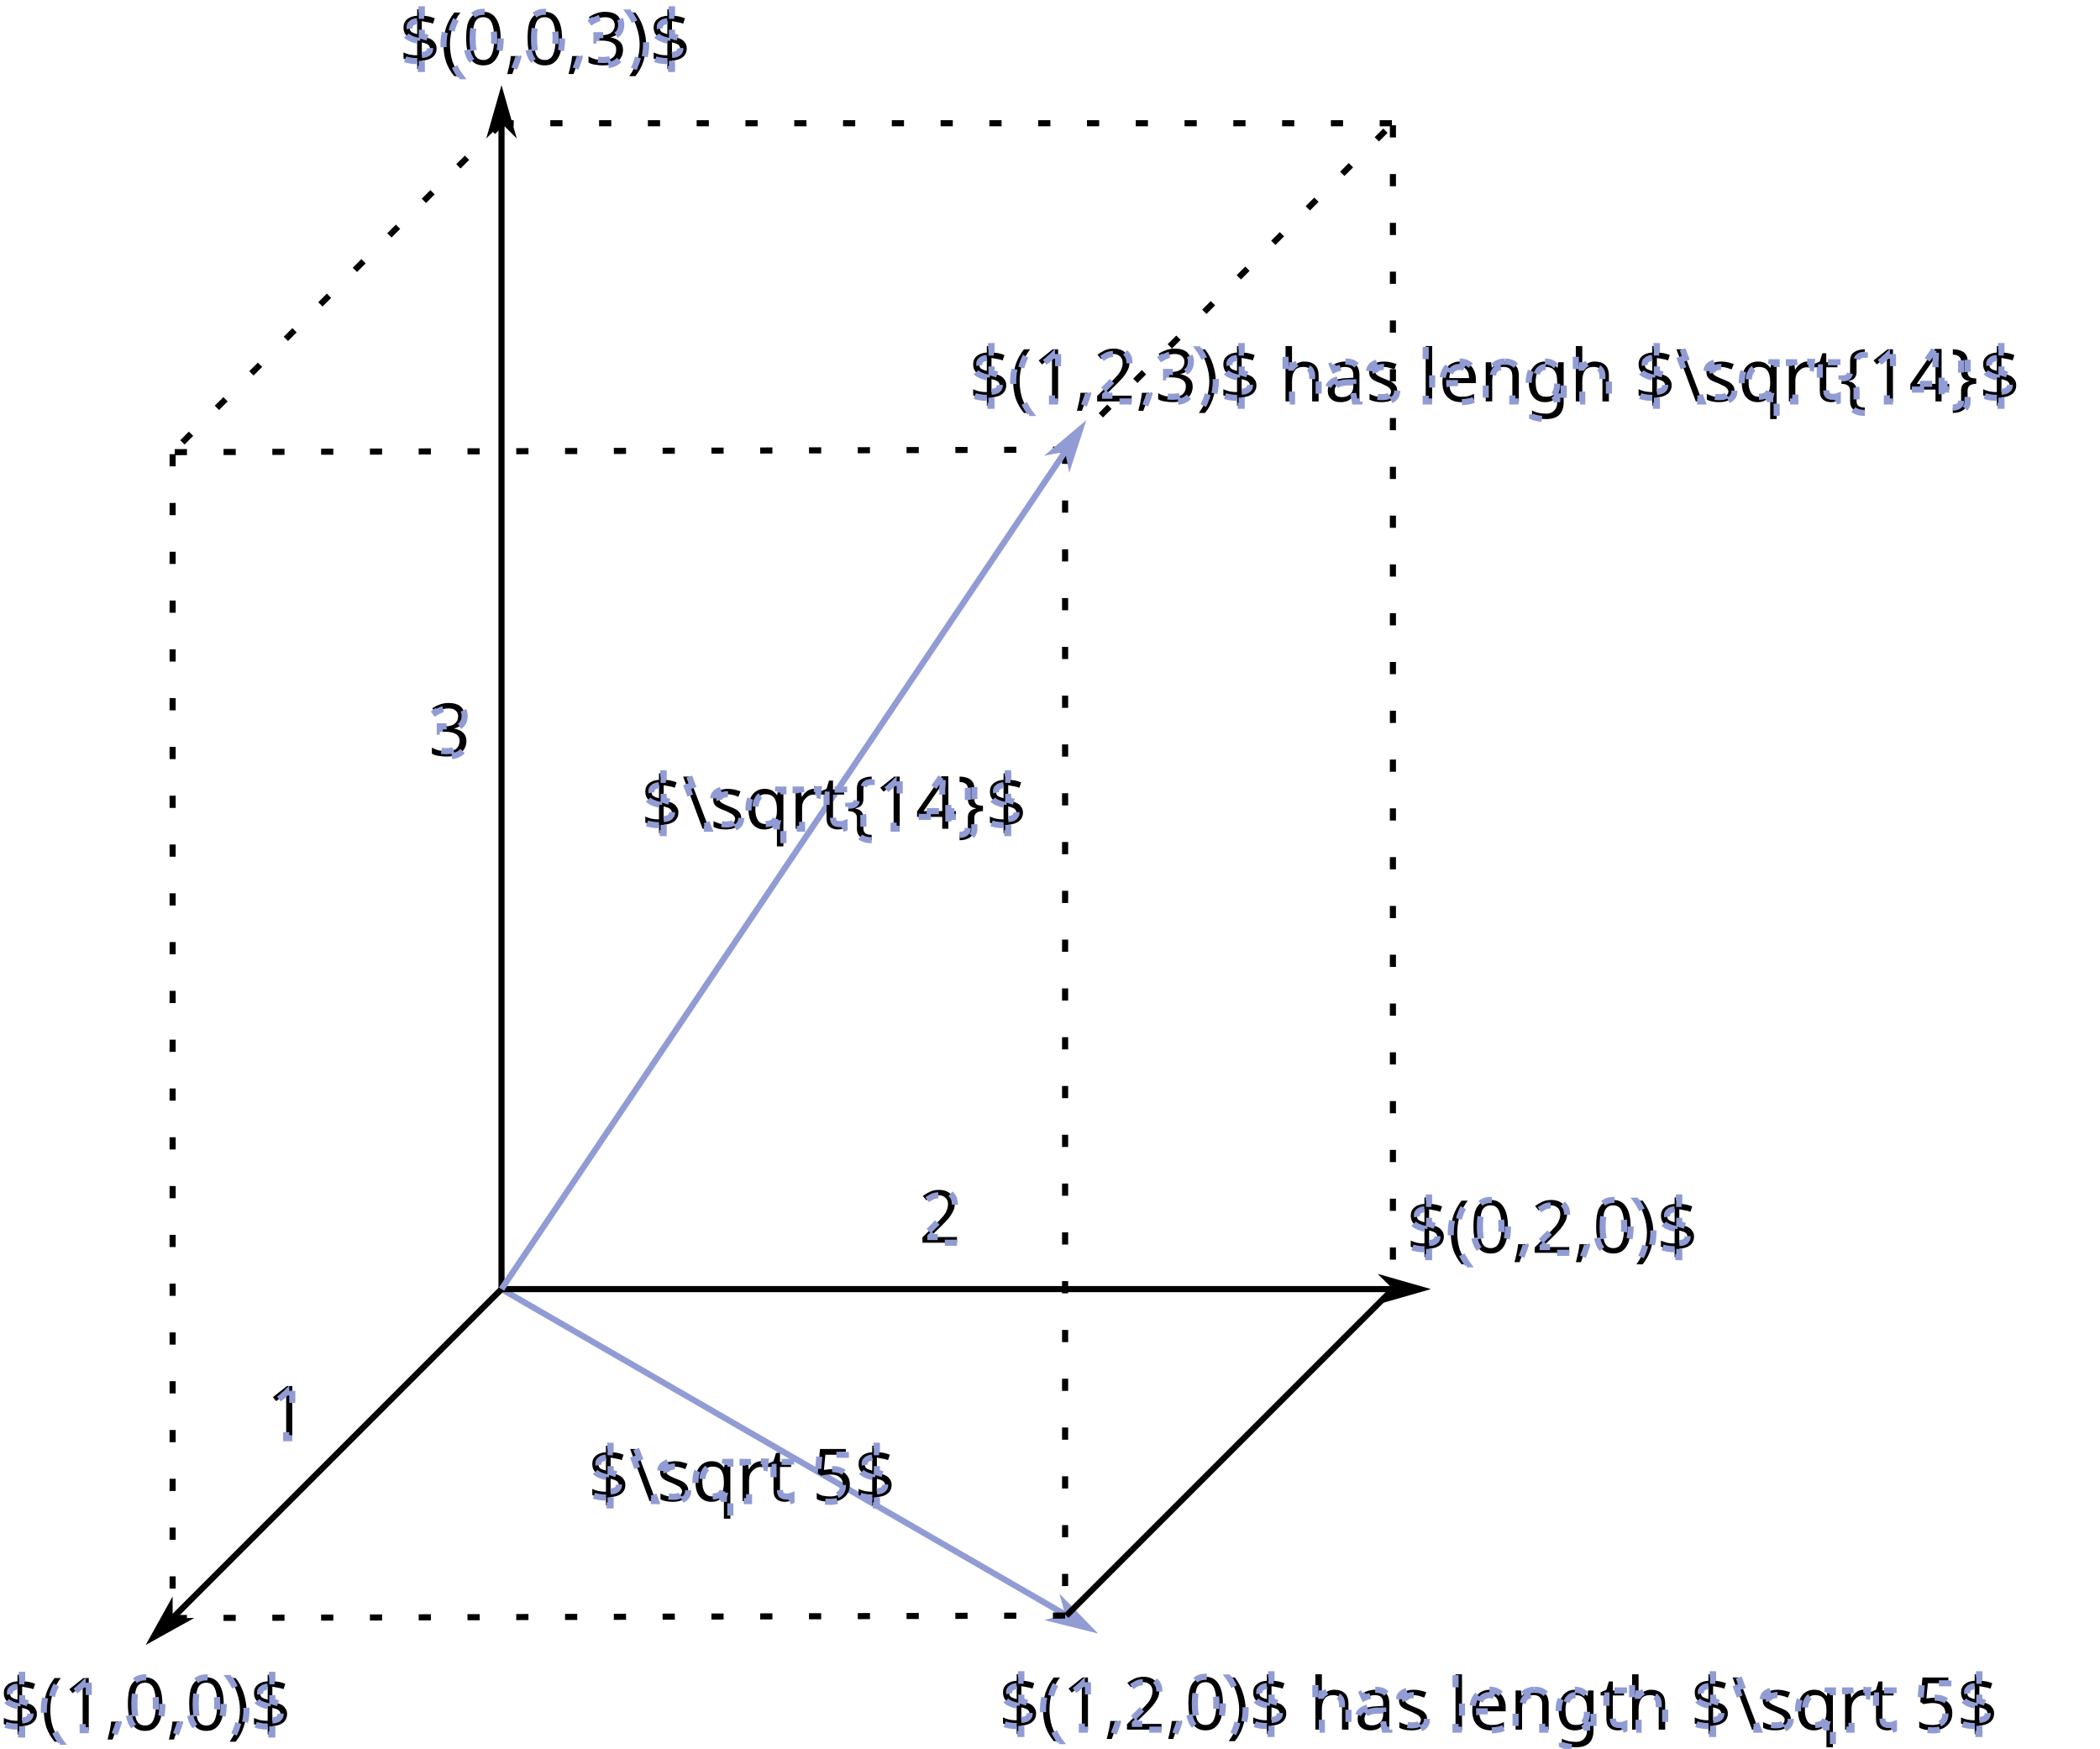
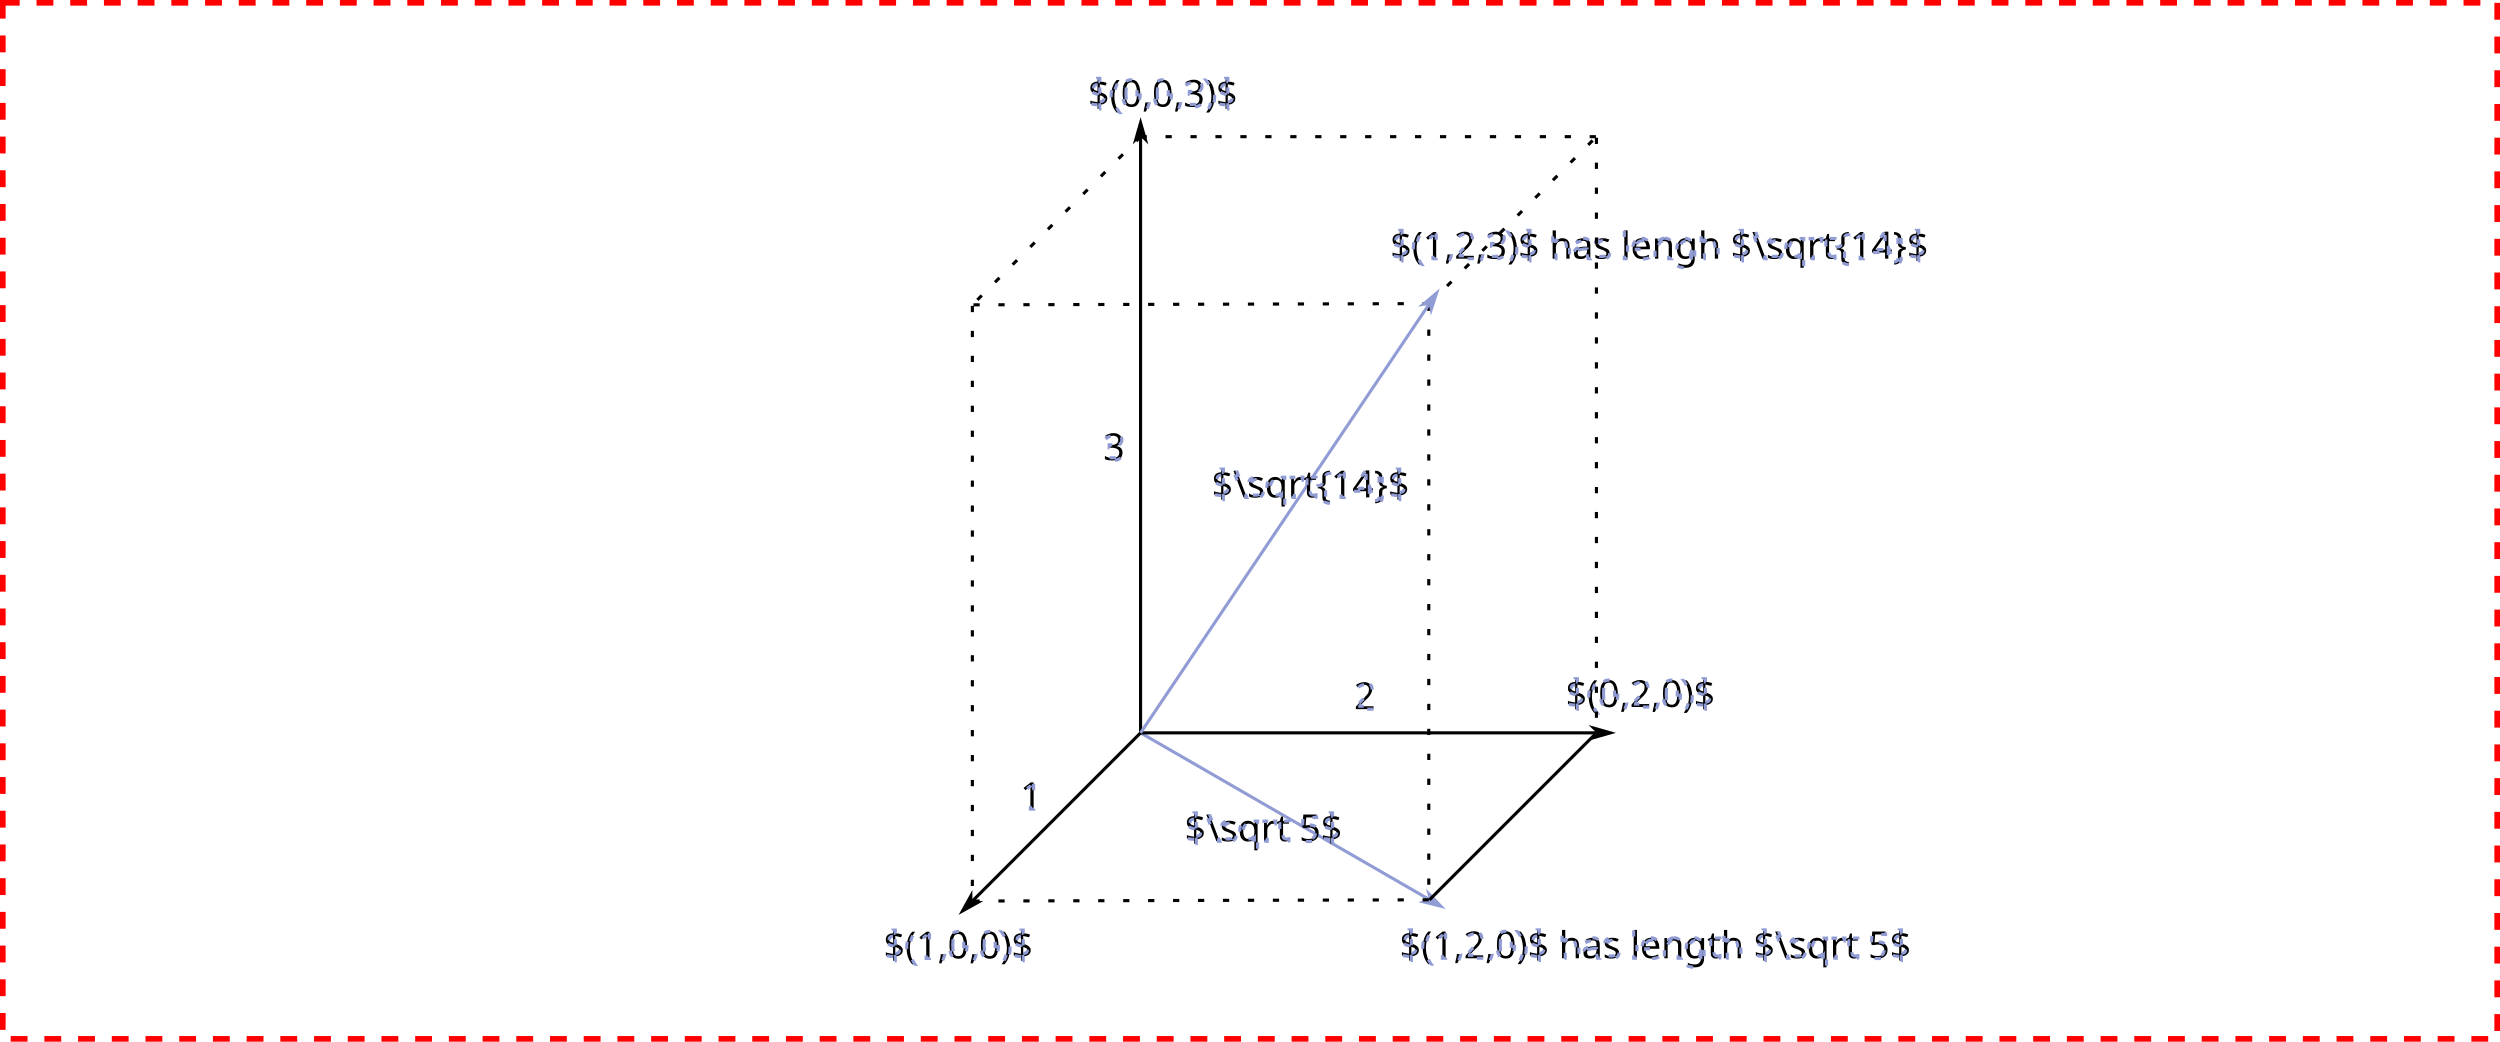
- <svg xmlns="http://www.w3.org/2000/svg" width="91.252mm" height="75.993mm" viewBox="0 0 91.252 75.993" version="1.1" id="svg1">
+ <svg xmlns="http://www.w3.org/2000/svg" width="120mm" height="50mm" viewBox="0 0 120 50" version="1.1" id="svg1">
  <defs id="defs1">
    <marker style="overflow:visible" id="DartArrow" refX="0" refY="0" orient="auto-start-reverse" markerWidth="1" markerHeight="1" viewBox="0 0 1 1" preserveAspectRatio="xMidYMid">
      <path style="fill:context-stroke;fill-rule:evenodd;stroke:none" d="M 0,0 5,-5 -12.5,0 5,5 Z" transform="scale(-0.5)" id="path29" />
    </marker>
  </defs>
-   <g id="layer1" transform="translate(-17.92772,-170.2212)">
-     <path style="fill:#00ffff;stroke:#919cd5;stroke-width:0.265;stroke-dasharray:none;stroke-opacity:1;marker-end:url(#DartArrow)" d="m 39.72,226.233 24.49,14.139" id="path28" />
-     <path style="fill:none;stroke:#000000;stroke-width:0.265;stroke-dasharray:none;stroke-opacity:1;marker-end:url(#DartArrow)" d="M 39.72,226.233 V 175.576" id="path1" />
-     <path style="fill:none;stroke:#000000;stroke-width:0.265;stroke-dasharray:none;stroke-opacity:1;marker-end:url(#DartArrow)" d="M 39.72,226.233 25.429,240.525" id="path2" />
-     <path style="fill:none;stroke:#000000;stroke-width:0.265;stroke-dasharray:none;stroke-opacity:1;marker-end:url(#DartArrow)" d="M 39.72,226.233 H 78.454" id="path4" />
-     <path style="fill:none;stroke:#000000;stroke-width:0.265;stroke-dasharray:none;stroke-opacity:1" d="M 64.263,240.425 78.454,226.233" id="path5" />
-     <g id="g26">
-       <path style="fill:none;stroke:#000000;stroke-width:0.265;stroke-dasharray:0.53, 1.59;stroke-dashoffset:0;stroke-opacity:1" d="M 64.211,240.417 25.429,240.525" id="path3" />
-       <path style="fill:none;stroke:#000000;stroke-width:0.265;stroke-dasharray:0.53, 1.59;stroke-dashoffset:0;stroke-opacity:1" d="m 64.21,189.847 v 50.569" id="path19" />
-       <path style="fill:none;stroke:#000000;stroke-width:0.265;stroke-dasharray:0.53, 1.59;stroke-dashoffset:0;stroke-opacity:1" d="m 78.454,175.664 v 50.569" id="path20" />
-       <path style="fill:none;stroke:#000000;stroke-width:0.265;stroke-dasharray:0.53, 1.59;stroke-dashoffset:0;stroke-opacity:1" d="m 25.429,189.955 v 50.569" id="path21" />
-       <path style="fill:none;stroke:#000000;stroke-width:0.265;stroke-dasharray:0.53, 1.59;stroke-dashoffset:0;stroke-opacity:1" d="M 39.72,175.576 25.429,189.867" id="path22" />
-       <path style="fill:none;stroke:#000000;stroke-width:0.265;stroke-dasharray:0.53, 1.59;stroke-dashoffset:0;stroke-opacity:1" d="M 64.211,189.759 25.429,189.867" id="path23" />
-       <path style="fill:none;stroke:#000000;stroke-width:0.265;stroke-dasharray:0.53, 1.59;stroke-dashoffset:0;stroke-opacity:1" d="M 39.72,175.576 H 78.454" id="path24" />
-       <path style="fill:none;stroke:#000000;stroke-width:0.265;stroke-dasharray:0.53, 1.59;stroke-dashoffset:0;stroke-opacity:1" d="M 64.263,189.767 78.454,175.576" id="path25" />
+   <g id="layer1" transform="translate(30.89808,-206.8558)">
+     <text xml:space="preserve" style="font-style:normal;font-variant:normal;font-weight:normal;font-stretch:normal;font-size:1.794px;font-family:'Iosevka Nerd Font';-inkscape-font-specification:'Iosevka Nerd Font';writing-mode:lr-tb;direction:ltr;fill:#000000;fill-opacity:1;stroke:#919cd5;stroke-width:0.15;stroke-dasharray:0.299, 0.898;stroke-dashoffset:0;stroke-opacity:1" x="35.836" y="219.274" id="text30">
+       <tspan id="tspan30" style="stroke-width:0.15" x="35.836" y="219.274">$(1,2,3)$ has lengh $\sqrt{14}$</tspan>
+     </text>
+     <text xml:space="preserve" style="font-style:normal;font-variant:normal;font-weight:normal;font-stretch:normal;font-size:1.794px;font-family:'Iosevka Nerd Font';-inkscape-font-specification:'Iosevka Nerd Font';writing-mode:lr-tb;direction:ltr;fill:#000000;fill-opacity:1;stroke:#919cd5;stroke-width:0.15;stroke-dasharray:0.299, 0.898;stroke-dashoffset:0;stroke-opacity:1" x="44.255" y="240.792" id="text35">
+       <tspan id="tspan35" style="stroke-width:0.15" x="44.255" y="240.792">$(0,2,0)$</tspan>
+     </text>
+     <text xml:space="preserve" style="font-style:normal;font-variant:normal;font-weight:normal;font-stretch:normal;font-size:1.794px;font-family:'Iosevka Nerd Font';-inkscape-font-specification:'Iosevka Nerd Font';writing-mode:lr-tb;direction:ltr;fill:#000000;fill-opacity:1;stroke:#919cd5;stroke-width:0.15;stroke-dasharray:0.299, 0.898;stroke-dashoffset:0;stroke-opacity:1" x="36.284" y="252.853" id="text38">
+       <tspan id="tspan38" style="stroke-width:0.15" x="36.284" y="252.853">$(1,2,0)$ has length $\sqrt 5$</tspan>
+     </text>
+     <g id="g1" transform="translate(-8.478758,-0.1590328)">
+       <path style="fill:#00ffff;stroke:#919cd5;stroke-width:0.15;stroke-dasharray:none;stroke-opacity:1;marker-end:url(#DartArrow)" d="m 32.328,242.192 13.835,7.988" id="path28" />
+       <path style="fill:none;stroke:#000000;stroke-width:0.15;stroke-dasharray:none;stroke-opacity:1;marker-end:url(#DartArrow)" d="M 32.328,242.192 V 213.575" id="path1" />
+       <path style="fill:none;stroke:#000000;stroke-width:0.15;stroke-dasharray:none;stroke-opacity:1;marker-end:url(#DartArrow)" d="m 32.328,242.192 -8.073,8.073" id="path2" />
+       <path style="fill:none;stroke:#000000;stroke-width:0.15;stroke-dasharray:none;stroke-opacity:1;marker-end:url(#DartArrow)" d="M 32.328,242.192 H 54.209" id="path4" />
+       <path style="fill:none;stroke:#000000;stroke-width:0.15;stroke-dasharray:none;stroke-opacity:1" d="m 46.192,250.21 8.017,-8.017" id="path5" />
+       <g id="g26" transform="matrix(0.5649216,0,0,0.5649216,9.888725,114.3883)">
+         <path style="fill:none;stroke:#000000;stroke-width:0.265;stroke-dasharray:0.53, 1.59;stroke-dashoffset:0;stroke-opacity:1" d="M 64.211,240.417 25.429,240.525" id="path3" />
+         <path style="fill:none;stroke:#000000;stroke-width:0.265;stroke-dasharray:0.53, 1.59;stroke-dashoffset:0;stroke-opacity:1" d="m 64.21,189.847 v 50.569" id="path19" />
+         <path style="fill:none;stroke:#000000;stroke-width:0.265;stroke-dasharray:0.53, 1.59;stroke-dashoffset:0;stroke-opacity:1" d="m 78.454,175.664 v 50.569" id="path20" />
+         <path style="fill:none;stroke:#000000;stroke-width:0.265;stroke-dasharray:0.53, 1.59;stroke-dashoffset:0;stroke-opacity:1" d="m 25.429,189.955 v 50.569" id="path21" />
+         <path style="fill:none;stroke:#000000;stroke-width:0.265;stroke-dasharray:0.53, 1.59;stroke-dashoffset:0;stroke-opacity:1" d="M 39.72,175.576 25.429,189.867" id="path22" />
+         <path style="fill:none;stroke:#000000;stroke-width:0.265;stroke-dasharray:0.53, 1.59;stroke-dashoffset:0;stroke-opacity:1" d="M 64.211,189.759 25.429,189.867" id="path23" />
+         <path style="fill:none;stroke:#000000;stroke-width:0.265;stroke-dasharray:0.53, 1.59;stroke-dashoffset:0;stroke-opacity:1" d="M 39.72,175.576 H 78.454" id="path24" />
+         <path style="fill:none;stroke:#000000;stroke-width:0.265;stroke-dasharray:0.53, 1.59;stroke-dashoffset:0;stroke-opacity:1" d="M 64.263,189.767 78.454,175.576" id="path25" />
+       </g>
+       <path style="fill:#00ffff;fill-opacity:1;stroke:#919cd5;stroke-width:0.15;stroke-dasharray:none;stroke-opacity:1;marker-end:url(#DartArrow)" d="m 32.328,242.192 13.835,-20.555" id="path26" />
+       <text xml:space="preserve" style="font-style:normal;font-variant:normal;font-weight:normal;font-stretch:normal;font-size:1.794px;font-family:'Iosevka Nerd Font';-inkscape-font-specification:'Iosevka Nerd Font';writing-mode:lr-tb;direction:ltr;fill:#000000;fill-opacity:1;stroke:#919cd5;stroke-width:0.15;stroke-dasharray:0.299, 0.898;stroke-dashoffset:0;stroke-opacity:1" x="29.807" y="212.137" id="text29">
+         <tspan id="tspan29" style="font-style:normal;font-variant:normal;font-weight:normal;font-stretch:normal;font-family:'Iosevka Nerd Font';-inkscape-font-specification:'Iosevka Nerd Font';fill:#000000;fill-opacity:1;stroke-width:0.15" x="29.807" y="212.137">$(0,0,3)$</tspan>
+       </text>
+       <text xml:space="preserve" style="font-style:normal;font-variant:normal;font-weight:normal;font-stretch:normal;font-size:1.794px;font-family:'Iosevka Nerd Font';-inkscape-font-specification:'Iosevka Nerd Font';writing-mode:lr-tb;direction:ltr;fill:#000000;fill-opacity:1;stroke:#919cd5;stroke-width:0.15;stroke-dasharray:0.299, 0.898;stroke-dashoffset:0;stroke-opacity:1" x="35.742" y="230.892" id="text31">
+         <tspan id="tspan31" style="stroke-width:0.15" x="35.742" y="230.892">$\sqrt{14}$</tspan>
+       </text>
+       <text xml:space="preserve" style="font-style:normal;font-variant:normal;font-weight:normal;font-stretch:normal;font-size:1.794px;font-family:'Iosevka Nerd Font';-inkscape-font-specification:'Iosevka Nerd Font';writing-mode:lr-tb;direction:ltr;fill:#000000;fill-opacity:1;stroke:#919cd5;stroke-width:0.15;stroke-dasharray:0.299, 0.898;stroke-dashoffset:0;stroke-opacity:1" x="30.539" y="229.103" id="text32">
+         <tspan id="tspan32" style="stroke-width:0.15" x="30.539" y="229.103">3</tspan>
+       </text>
+       <text xml:space="preserve" style="font-style:normal;font-variant:normal;font-weight:normal;font-stretch:normal;font-size:1.794px;font-family:'Iosevka Nerd Font';-inkscape-font-specification:'Iosevka Nerd Font';writing-mode:lr-tb;direction:ltr;fill:#000000;fill-opacity:1;stroke:#919cd5;stroke-width:0.15;stroke-dasharray:0.299, 0.898;stroke-dashoffset:0;stroke-opacity:1" x="26.555" y="245.851" id="text33">
+         <tspan id="tspan33" style="stroke-width:0.15" x="26.555" y="245.851">1</tspan>
+       </text>
+       <text xml:space="preserve" style="font-style:normal;font-variant:normal;font-weight:normal;font-stretch:normal;font-size:1.794px;font-family:'Iosevka Nerd Font';-inkscape-font-specification:'Iosevka Nerd Font';writing-mode:lr-tb;direction:ltr;fill:#000000;fill-opacity:1;stroke:#919cd5;stroke-width:0.15;stroke-dasharray:0.299, 0.898;stroke-dashoffset:0;stroke-opacity:1" x="42.571" y="241.054" id="text34">
+         <tspan id="tspan34" style="stroke-width:0.15" x="42.571" y="241.054">2</tspan>
+       </text>
+       <text xml:space="preserve" style="font-style:normal;font-variant:normal;font-weight:normal;font-stretch:normal;font-size:1.794px;font-family:'Iosevka Nerd Font';-inkscape-font-specification:'Iosevka Nerd Font';writing-mode:lr-tb;direction:ltr;fill:#000000;fill-opacity:1;stroke:#919cd5;stroke-width:0.15;stroke-dasharray:0.299, 0.898;stroke-dashoffset:0;stroke-opacity:1" x="19.994" y="253.019" id="text36">
+         <tspan id="tspan36" style="stroke-width:0.15" x="19.994" y="253.019">$(1,0,0)$</tspan>
+       </text>
+       <text xml:space="preserve" style="font-style:normal;font-variant:normal;font-weight:normal;font-stretch:normal;font-size:1.794px;font-family:'Iosevka Nerd Font';-inkscape-font-specification:'Iosevka Nerd Font';writing-mode:lr-tb;direction:ltr;fill:#000000;fill-opacity:1;stroke:#919cd5;stroke-width:0.15;stroke-dasharray:0.299, 0.898;stroke-dashoffset:0;stroke-opacity:1" x="34.441" y="247.396" id="text39">
+         <tspan id="tspan39" style="stroke-width:0.15" x="34.441" y="247.396">$\sqrt 5$</tspan>
+       </text>
    </g>
-     <path style="fill:#00ffff;fill-opacity:1;stroke:#919cd5;stroke-width:0.265;stroke-dasharray:none;stroke-opacity:1;marker-end:url(#DartArrow)" d="M 39.72,226.233 64.21,189.847" id="path26" />
-     <text xml:space="preserve" style="font-style:normal;font-variant:normal;font-weight:normal;font-stretch:normal;font-size:3.175px;font-family:'Iosevka Nerd Font';-inkscape-font-specification:'Iosevka Nerd Font';writing-mode:lr-tb;direction:ltr;fill:#000000;fill-opacity:1;stroke:#919cd5;stroke-width:0.265;stroke-dasharray:0.53, 1.59;stroke-dashoffset:0;stroke-opacity:1" x="35.259" y="173.03" id="text29">
-       <tspan id="tspan29" style="font-style:normal;font-variant:normal;font-weight:normal;font-stretch:normal;font-family:'Iosevka Nerd Font';-inkscape-font-specification:'Iosevka Nerd Font';fill:#000000;fill-opacity:1;stroke-width:0.265" x="35.259" y="173.03">$(0,0,3)$</tspan>
-     </text>
-     <text xml:space="preserve" style="font-style:normal;font-variant:normal;font-weight:normal;font-stretch:normal;font-size:3.175px;font-family:'Iosevka Nerd Font';-inkscape-font-specification:'Iosevka Nerd Font';writing-mode:lr-tb;direction:ltr;fill:#000000;fill-opacity:1;stroke:#919cd5;stroke-width:0.265;stroke-dasharray:0.53, 1.59;stroke-dashoffset:0;stroke-opacity:1" x="60.012" y="187.664" id="text30">
-       <tspan id="tspan30" style="stroke-width:0.265" x="60.012" y="187.664">$(1,2,3)$ has lengh $\sqrt{14}$</tspan>
-     </text>
-     <text xml:space="preserve" style="font-style:normal;font-variant:normal;font-weight:normal;font-stretch:normal;font-size:3.175px;font-family:'Iosevka Nerd Font';-inkscape-font-specification:'Iosevka Nerd Font';writing-mode:lr-tb;direction:ltr;fill:#000000;fill-opacity:1;stroke:#919cd5;stroke-width:0.265;stroke-dasharray:0.53, 1.59;stroke-dashoffset:0;stroke-opacity:1" x="45.765" y="206.229" id="text31">
-       <tspan id="tspan31" style="stroke-width:0.265" x="45.765" y="206.229">$\sqrt{14}$</tspan>
-     </text>
-     <text xml:space="preserve" style="font-style:normal;font-variant:normal;font-weight:normal;font-stretch:normal;font-size:3.175px;font-family:'Iosevka Nerd Font';-inkscape-font-specification:'Iosevka Nerd Font';writing-mode:lr-tb;direction:ltr;fill:#000000;fill-opacity:1;stroke:#919cd5;stroke-width:0.265;stroke-dasharray:0.53, 1.59;stroke-dashoffset:0;stroke-opacity:1" x="36.554" y="203.063" id="text32">
-       <tspan id="tspan32" style="stroke-width:0.265" x="36.554" y="203.063">3</tspan>
-     </text>
-     <text xml:space="preserve" style="font-style:normal;font-variant:normal;font-weight:normal;font-stretch:normal;font-size:3.175px;font-family:'Iosevka Nerd Font';-inkscape-font-specification:'Iosevka Nerd Font';writing-mode:lr-tb;direction:ltr;fill:#000000;fill-opacity:1;stroke:#919cd5;stroke-width:0.265;stroke-dasharray:0.53, 1.59;stroke-dashoffset:0;stroke-opacity:1" x="29.502" y="232.71" id="text33">
-       <tspan id="tspan33" style="stroke-width:0.265" x="29.502" y="232.71">1</tspan>
-     </text>
-     <text xml:space="preserve" style="font-style:normal;font-variant:normal;font-weight:normal;font-stretch:normal;font-size:3.175px;font-family:'Iosevka Nerd Font';-inkscape-font-specification:'Iosevka Nerd Font';writing-mode:lr-tb;direction:ltr;fill:#000000;fill-opacity:1;stroke:#919cd5;stroke-width:0.265;stroke-dasharray:0.53, 1.59;stroke-dashoffset:0;stroke-opacity:1" x="57.854" y="224.219" id="text34">
-       <tspan id="tspan34" style="stroke-width:0.265" x="57.854" y="224.219">2</tspan>
-     </text>
-     <text xml:space="preserve" style="font-style:normal;font-variant:normal;font-weight:normal;font-stretch:normal;font-size:3.175px;font-family:'Iosevka Nerd Font';-inkscape-font-specification:'Iosevka Nerd Font';writing-mode:lr-tb;direction:ltr;fill:#000000;fill-opacity:1;stroke:#919cd5;stroke-width:0.265;stroke-dasharray:0.53, 1.59;stroke-dashoffset:0;stroke-opacity:1" x="79.028" y="224.655" id="text35">
-       <tspan id="tspan35" style="stroke-width:0.265" x="79.028" y="224.655">$(0,2,0)$</tspan>
-     </text>
-     <text xml:space="preserve" style="font-style:normal;font-variant:normal;font-weight:normal;font-stretch:normal;font-size:3.175px;font-family:'Iosevka Nerd Font';-inkscape-font-specification:'Iosevka Nerd Font';writing-mode:lr-tb;direction:ltr;fill:#000000;fill-opacity:1;stroke:#919cd5;stroke-width:0.265;stroke-dasharray:0.53, 1.59;stroke-dashoffset:0;stroke-opacity:1" x="17.889" y="245.399" id="text36">
-       <tspan id="tspan36" style="stroke-width:0.265" x="17.889" y="245.399">$(1,0,0)$</tspan>
-     </text>
-     <text xml:space="preserve" style="font-style:normal;font-variant:normal;font-weight:normal;font-stretch:normal;font-size:3.175px;font-family:'Iosevka Nerd Font';-inkscape-font-specification:'Iosevka Nerd Font';writing-mode:lr-tb;direction:ltr;fill:#000000;fill-opacity:1;stroke:#919cd5;stroke-width:0.265;stroke-dasharray:0.53, 1.59;stroke-dashoffset:0;stroke-opacity:1" x="61.308" y="245.374" id="text38">
-       <tspan id="tspan38" style="stroke-width:0.265" x="61.308" y="245.374">$(1,2,0)$ has length $\sqrt 5$</tspan>
-     </text>
-     <text xml:space="preserve" style="font-style:normal;font-variant:normal;font-weight:normal;font-stretch:normal;font-size:3.175px;font-family:'Iosevka Nerd Font';-inkscape-font-specification:'Iosevka Nerd Font';writing-mode:lr-tb;direction:ltr;fill:#000000;fill-opacity:1;stroke:#919cd5;stroke-width:0.265;stroke-dasharray:0.53, 1.59;stroke-dashoffset:0;stroke-opacity:1" x="43.462" y="235.444" id="text39">
-       <tspan id="tspan39" style="stroke-width:0.265" x="43.462" y="235.444">$\sqrt 5$</tspan>
-     </text>
+     <rect style="display:inline;fill:none;fill-opacity:1;fill-rule:evenodd;stroke:#ff0000;stroke-width:0.27;stroke-dasharray:0.809, 0.809;stroke-dashoffset:0;stroke-opacity:1" id="rect1" width="119.73" height="49.73" x="-30.763" y="206.991" />
  </g>
</svg>
